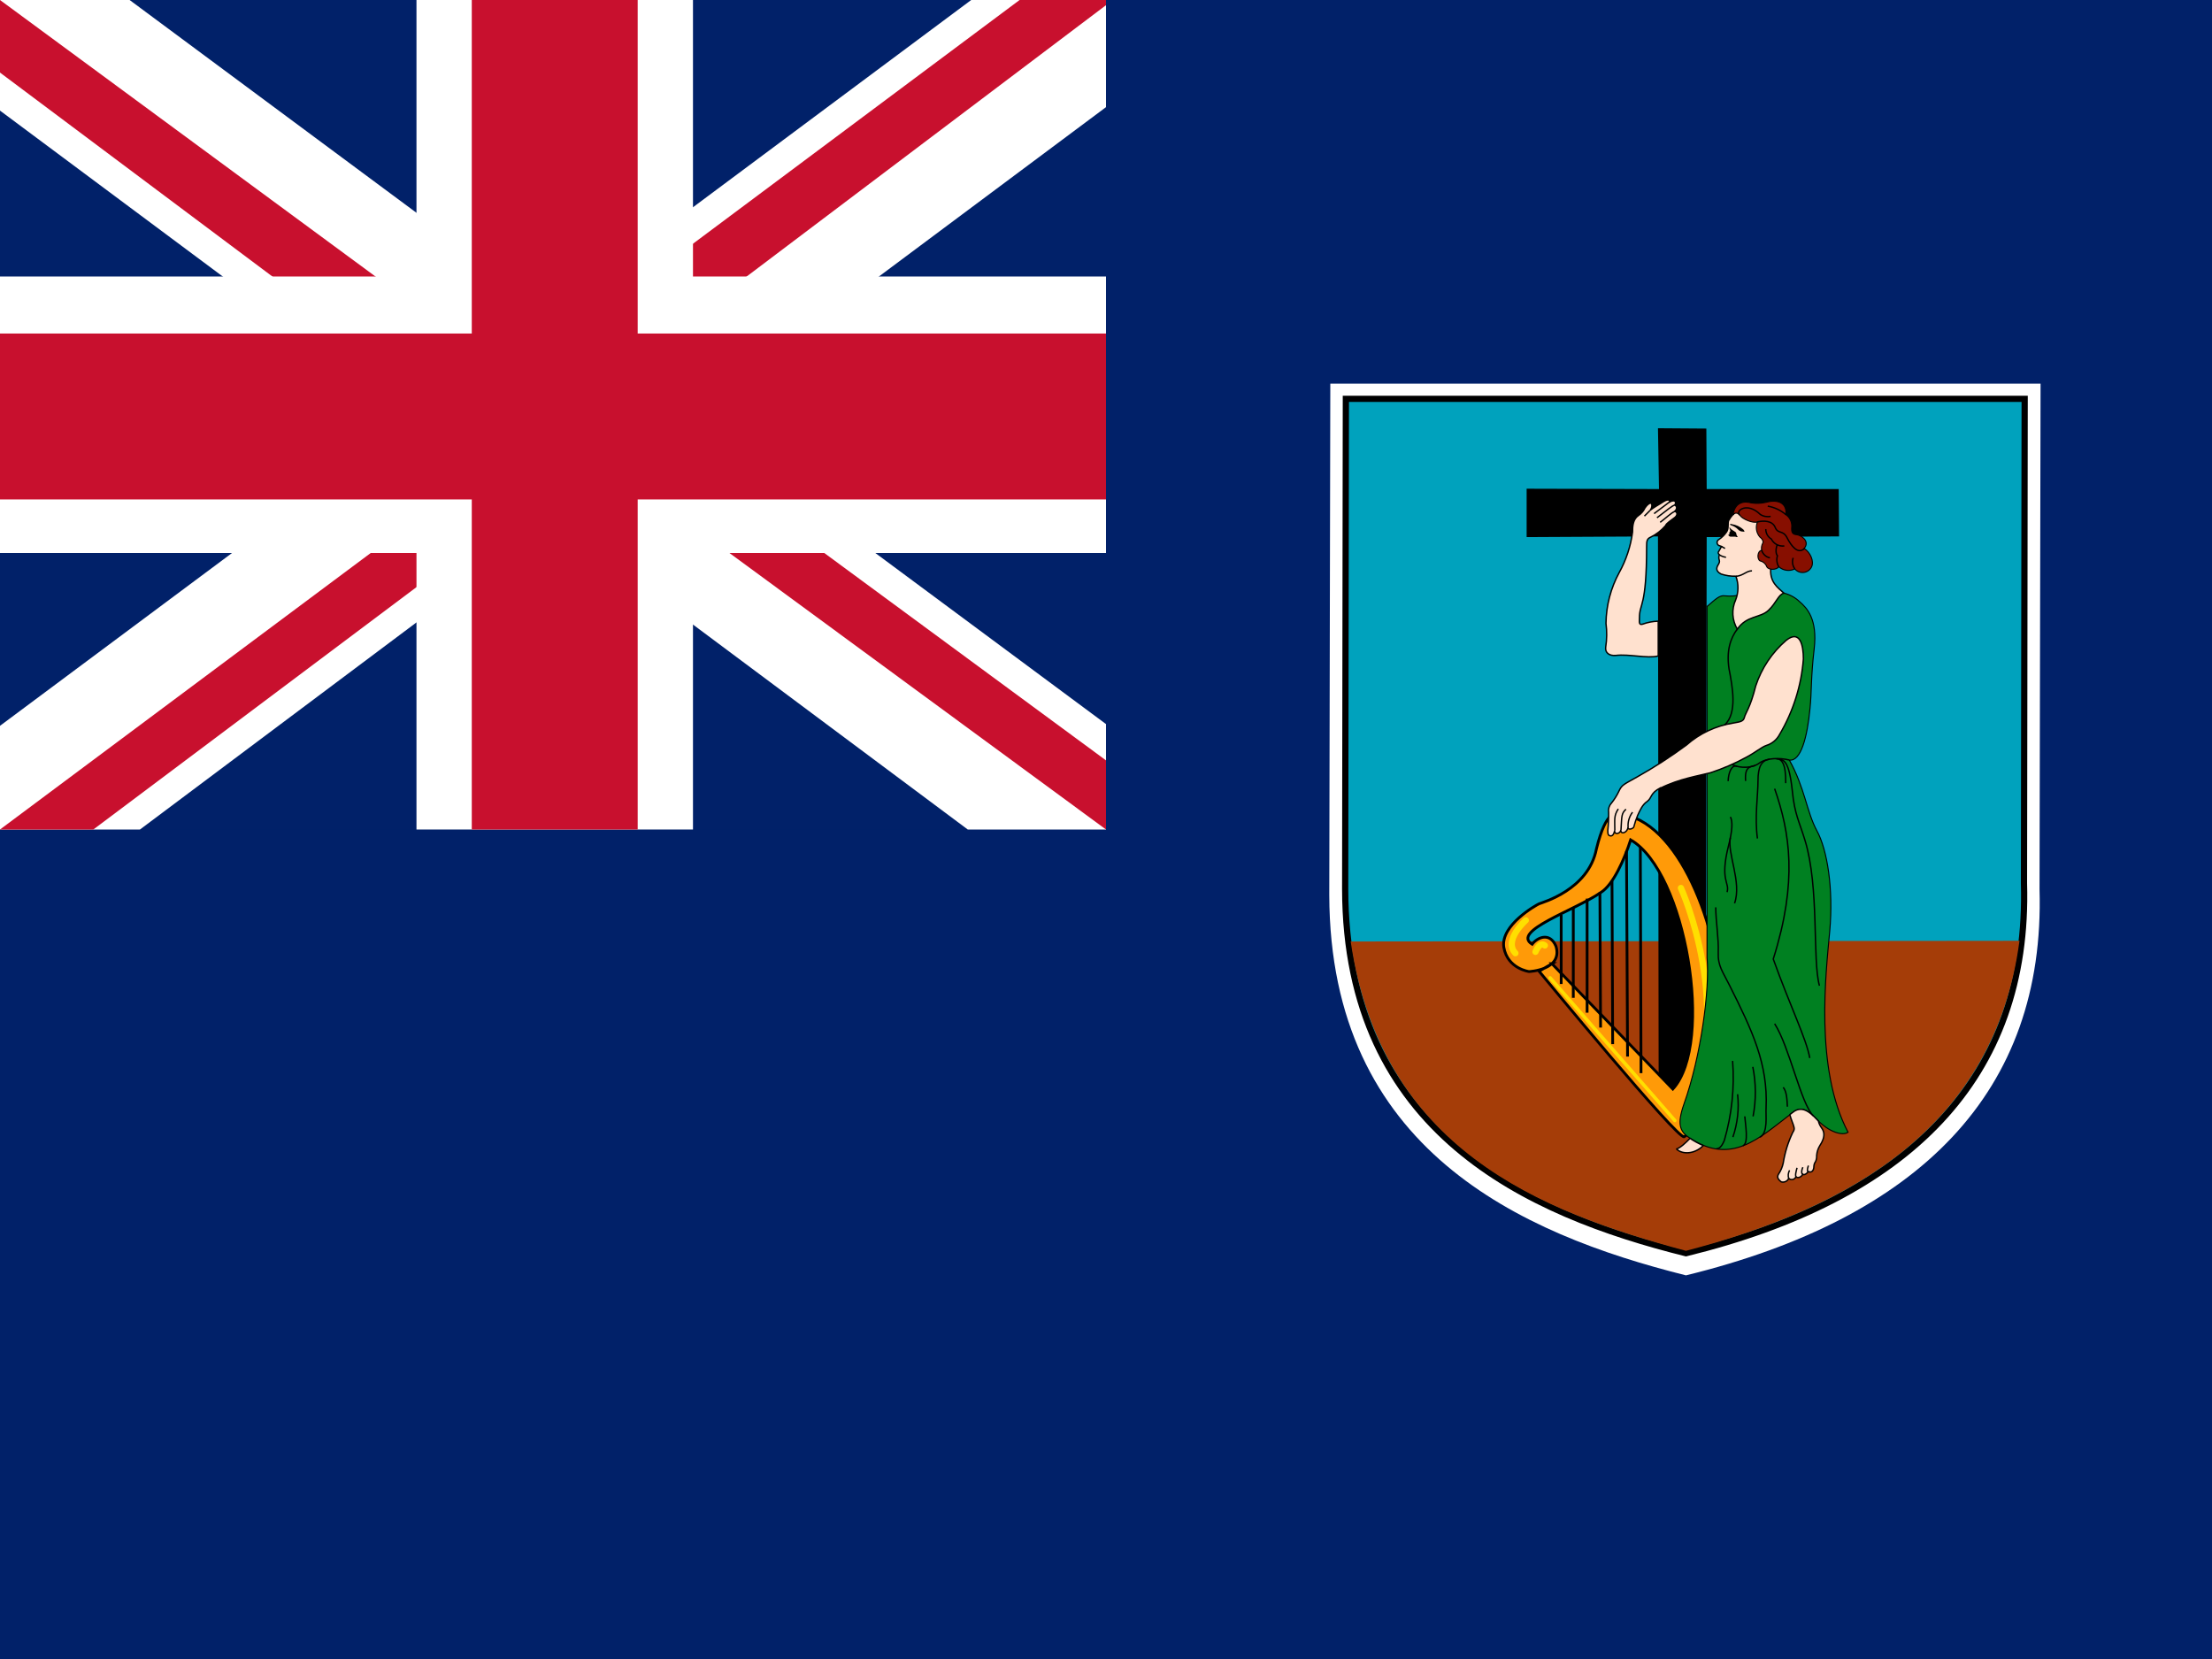
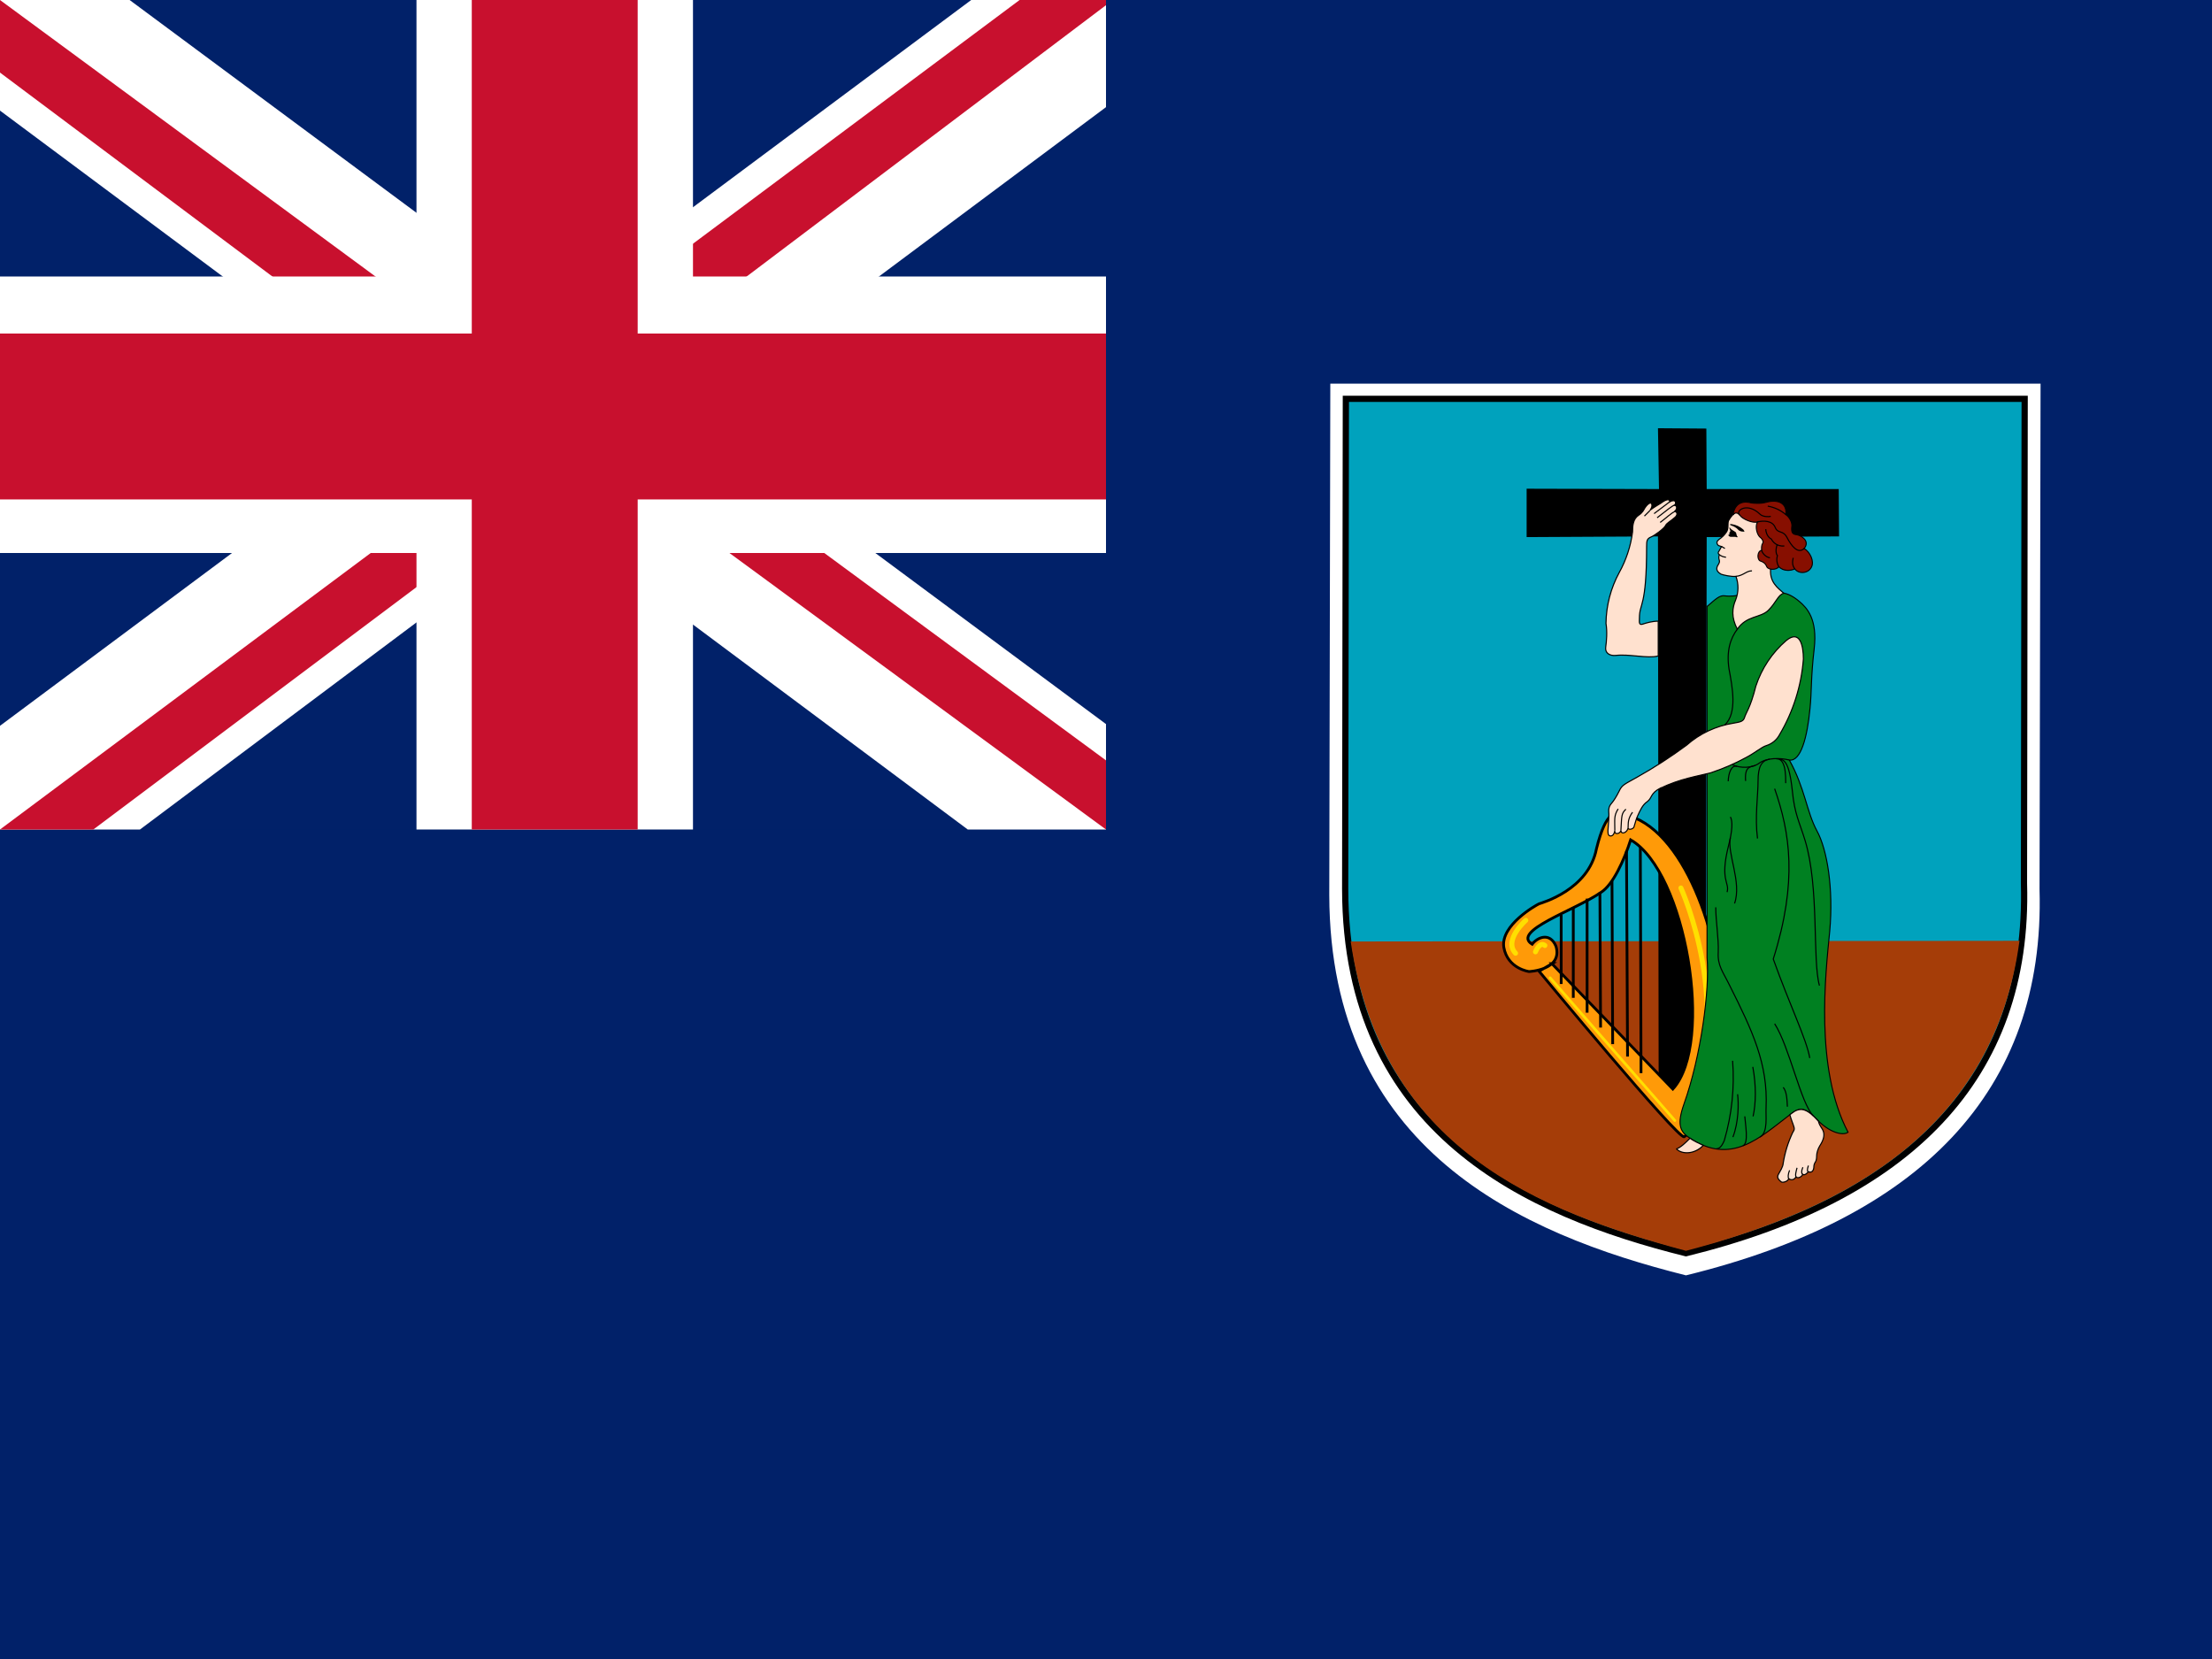
<svg xmlns="http://www.w3.org/2000/svg" id="flag-icons-ms" viewBox="0 0 640 480">
-   <path id="rect950" d="M0,0H640V480H0Z" fill="#012169" />
-   <path id="path962" d="M384.9,111H590.4l-.3,146.3c1.7,58.7-34.9,95.2-102.3,111.7-47.9-12-103-36.5-103.2-110l.3-148Z" fill="#fff" />
-   <path id="path964" d="M389.4,115.4H585.8l-.2,140.2c1.6,56.3-33.4,91.2-97.8,107-45.8-11.4-98.5-35-98.6-105.4Z" fill="#00a2bd" stroke="#000" stroke-width="1.8" />
-   <path id="path966" d="M584.3,272.2c-7.2,53.7-48.6,77.2-96.5,89.7-42.5-11.4-88.2-29.6-97-89.5Z" fill="#a53d08" />
-   <path id="path968" d="M480,141.5l-.3-17.6,14,.1.1,17.5H532l.1,13.7-38.3.2-.3,161.4-13.6.1-.2-161.7-38,.2v-14Z" />
-   <path id="path970" d="M449,278.8l35,36.3c12.1-13.3,3.7-63-12.2-72.1-1.9,5.9-5.1,13-8.6,15.2-7.5,5.2-26.1,11.2-19.9,15,1.4-1.9,5.1-3.7,6.9.6,2,6.9-7.8,7.3-7.8,7.3s-6.2-.8-7.3-7c-1-6.4,9.3-12.2,10.2-12.6s14.3-4,16.6-15.9c2.9-11.8,5.8-10,6.3-10.2,17.7,1.7,29.2,33.3,29.9,55.5s-9,37-10.8,38-42-47.9-42-47.9l3.8-2.2Z" fill="#ff9a08" stroke="#000" stroke-width="0.8" fill-rule="evenodd" />
-   <path id="path972" d="M474.6,245l.2,65.5" fill="#ff9a08" stroke="#000" stroke-width="0.8" />
-   <path id="path974" d="M470.6,246.3l.3,59.4" fill="#ff9a08" stroke="#000" stroke-width="0.8" />
-   <path id="path976" d="M466.4,254.9l.2,47.2" fill="#ff9a08" stroke="#000" stroke-width="0.8" />
-   <path id="path978" d="M462.9,258.2l.2,39.1" fill="#ff9a08" stroke="#000" stroke-width="0.8" />
-   <path id="path980" d="M459.2,260v33" fill="#ff9a08" stroke="#000" stroke-width="0.8" />
-   <path id="path982" d="M455.2,262.6v26.1" fill="#ff9a08" stroke="#000" stroke-width="0.8" />
-   <path id="path984" d="M451.7,264.7v20" fill="#ff9a08" stroke="#000" stroke-width="0.8" />
-   <g id="g994">
-     <path id="path986" d="M448.5,282.92l36.08,41.28" fill="none" stroke="#ffdf00" stroke-linecap="round" />
-     <path id="path988" d="M486.34,256.92s16.32,35.76,1.2,65.12" fill="none" stroke="#ffdf00" stroke-linecap="round" stroke-width="1.8" />
-     <path id="path990" d="M444.26,275.4s1.2-3.12,2.72-1.84" fill="none" stroke="#ffdf00" stroke-linecap="round" stroke-width="1.8" />
-     <path id="path992" d="M441.46,266.28s-6.56,5.76-3,9.52" fill="none" stroke="#ffdf00" stroke-linecap="round" stroke-width="1.8" />
+   <path id="rect950" fill="#012169" stroke-width=".7" d="M0 0h640v480H0z" opacity="1" stop-opacity="1" />
+   <path id="path962" fill="#fff" stroke-width=".8" d="M384.9 111h205.5l-.3 146.3c1.7 58.7-34.9 95.2-102.3 111.7-47.9-12-103-36.5-103.2-110l.3-148z" opacity="1" stop-opacity="1" />
+   <path id="path964" fill="#00a2bd" stroke="#000" stroke-width="1.8" d="M389.4 115.4h196.4l-.2 140.2c1.6 56.3-33.4 91.2-97.8 107-45.8-11.4-98.5-35-98.6-105.4l.2-141.8z" opacity="1" stop-opacity="1" />
+   <path id="path966" fill="#a53d08" stroke-width=".8" d="M584.3 272.2c-7.2 53.7-48.6 77.2-96.5 89.7-42.5-11.4-88.2-29.6-97-89.5l193.5-.2z" opacity="1" stop-opacity="1" />
+   <path id="path968" fill="#000" stroke-width=".8" d="m480 141.5-.3-17.6 14 .1.1 17.5H532l.1 13.7-38.3.2-.3 161.4-13.6.1-.2-161.7-38 .2v-14z" opacity="1" stop-opacity="1" />
+   <path id="path970" fill="#ff9a08" fill-rule="evenodd" stroke="#000" stroke-width=".8" d="m449 278.8 35 36.3c12.1-13.3 3.7-63-12.2-72.1-1.9 5.9-5.1 13-8.6 15.2-7.5 5.2-26.1 11.2-19.9 15 1.4-1.9 5.1-3.7 6.9.6 2 6.9-7.8 7.3-7.8 7.3s-6.2-.8-7.3-7c-1-6.4 9.3-12.2 10.2-12.6.8-.3 14.3-4 16.6-15.9 2.9-11.8 5.8-10 6.3-10.2 17.7 1.7 29.2 33.3 29.9 55.5.6 22.2-9 37-10.8 38-1.7.9-42-47.9-42-47.9l3.8-2.2z" opacity="1" stop-opacity="1" />
+   <path id="path972" fill="#ff9a08" stroke="#000" stroke-width=".8" d="m474.6 245 .2 65.5" opacity="1" stop-opacity="1" />
+   <path id="path974" fill="#ff9a08" stroke="#000" stroke-width=".8" d="m470.6 246.3.3 59.4" opacity="1" stop-opacity="1" />
+   <path id="path976" fill="#ff9a08" stroke="#000" stroke-width=".8" d="m466.4 254.9.2 47.2" opacity="1" stop-opacity="1" />
+   <path id="path978" fill="#ff9a08" stroke="#000" stroke-width=".8" d="m462.9 258.2.2 39.1" opacity="1" stop-opacity="1" />
+   <path id="path980" fill="#ff9a08" stroke="#000" stroke-width=".8" d="M459.2 260v33" opacity="1" stop-opacity="1" />
+   <path id="path982" fill="#ff9a08" stroke="#000" stroke-width=".8" d="M455.2 262.6v26.1" opacity="1" stop-opacity="1" />
+   <path id="path984" fill="#ff9a08" stroke="#000" stroke-width=".8" d="M451.7 264.7v20" opacity="1" stop-opacity="1" />
+   <g id="g994" fill="none" stroke="#ffdf00" stroke-linecap="round" stroke-width="1.8" opacity="1" transform="matrix(.8 0 0 .8 -230.7 -7)">
+     <path id="path986" stroke-width="1" d="m849 362.4 45.1 51.6" />
+     <path id="path988" d="M896.3 329.9s20.4 44.7 1.5 81.4" />
+     <path id="path990" d="M843.7 353s1.5-3.9 3.4-2.3" />
+     <path id="path992" d="M840.2 341.6s-8.2 7.2-3.7 11.9" />
  </g>
-   <path id="path998" d="M494,175.4c2.3-2,3.6-3.3,5.1-3a14.13,14.13,0,0,0,5-.4,31.08,31.08,0,0,1,12-.4,9.92,9.92,0,0,1,4.6,2.5c2.1,1.8,5.2,5,4.2,13.6s-.7,12.3-1.2,17.2c-.8,8.5-2.7,15.5-6,15,4.5,8,5,15,8,20.5s4.8,16.8,3.7,29-4.4,39.7,5.3,58.2c-1.6,1.1-5.5,0-9-3.7s-5-3.6-7.8-1.4c-8.8,6.7-17,14.8-29.1,6.7-2.8-1.8-3.6-4-1.6-9.7,5-14,7.5-33.4,6.7-42.4V175.4Z" fill="#008021" stroke="#000" stroke-width="0.3" />
-   <g id="g1010">
-     <path id="path1000" d="M502.26,166.76a9.6,9.6,0,0,1-.08,6.8,9.21,9.21,0,0,0,.48,8.48c2.72-4,6.64-3.2,9-5.44s2.8-4.48,4.48-5c-1.68-1.52-4.32-3.2-3.76-7.52s6.64-8,1.12-14.64a8,8,0,0,0-13.36,1.2c-.32.8.16,2.4-.72,3.44a8.24,8.24,0,0,1-2.08,2,1,1,0,0,0-.24,1.6c.24.24.64.24,1,.4l-.8,1.44c-.32.32-.16.64.16,1-.48,1.36.4,1.6-.16,2.56s-1.2,2,.64,3a12.62,12.62,0,0,0,4.32.64Z" fill="#ffe1cf" stroke="#000" stroke-width="0.4" />
-     <path id="path1002" d="M479.78,189.8c-3.2.8-8.4-.64-12.32-.16-1.76.16-3.12-.72-2.88-2.4a24.32,24.32,0,0,0,.08-6.88,31.55,31.55,0,0,1,3.84-14.72A33.07,33.07,0,0,0,472.34,154c0-1.84.16-3.84,1.76-4.88a5.26,5.26,0,0,0,1.84-2.16c1-1.44,1.92-1.76,2-.88a2.06,2.06,0,0,1-.56,1.6c1-.8,2.8-1.84,3.2-2.08s2.4-1.76,2.56-.4c.8-.4,1.36-.4,1.6,0a.84.84,0,0,1-.32,1c.56-.08,1.2.88,0,1.84.64-.24,1.28.8.16,1.68s-2.4,1.6-2.72,2.4a13.64,13.64,0,0,1-4.24,3.28c-1.12.48-1.2,1.12-1.2,2.72,0,17.76-2.08,16.32-2.08,20.64,0,1.12-.24,2.16.88,1.84a14.89,14.89,0,0,1,4.56-.88V189.8Z" fill="#ffe1cf" stroke="#000" stroke-width="0.4" />
-     <path id="path1004" d="M480.5,228c5.2-2.64,11.2-3.6,14.32-4.4a62.13,62.13,0,0,0,10.4-4.48c2.48-1.28,4.48-3,5.84-3.44a6.46,6.46,0,0,0,3.84-3.2,50.44,50.44,0,0,0,6.88-21.84c0-4-1-8.56-5-5.36a29.63,29.63,0,0,0-8.8,13.2c-1.6,6.4-3,7.84-3.28,9.12s-1.68,1.28-3.2,1.6a26.76,26.76,0,0,0-13.6,6.4,136.65,136.65,0,0,1-14.24,9.2c-3.68,2.08-4.4,2.24-5.2,4a17.88,17.88,0,0,1-2.24,3.6,3.11,3.11,0,0,0-.8,2.56,42.52,42.52,0,0,1-.24,5.36c0,1.2.24,1.44.72,1.52s1-.16,1.28-1.6c-.24,1.44,1.68,1,1.76-.08,0,1.52,2,.64,2.08-.8,0,1,1.6.32,1.68-.08a27.52,27.52,0,0,1,1.12-3.36c.64-1.36,1.36-3.12,2.72-4,1.52-1.12.8-2.4,3.92-4Z" fill="#ffe1cf" stroke="#000" stroke-width="0.4" />
-     <path id="path1006" d="M517.86,322.52c.32,1.28,1,2.72,1.2,3.6s-.16,1.12-.4,1.6a32.68,32.68,0,0,0-2.72,8.8,9,9,0,0,1-1.36,3.2c-.48.8-.24,1.44.8,2.24a1.86,1.86,0,0,0,2.16-1,1.32,1.32,0,0,0,2.08-.48c.56.48,1.44.16,2-.72.48.32,1.28-.32,1.6-.8.8.4,1.6-.08,1.6-1.6a2.51,2.51,0,0,1,.48-1.28,3.85,3.85,0,0,0,.32-1.76,6.24,6.24,0,0,1,.88-2.8c.56-.88,1.52-2.48,1.12-4-.4-1.36-1-1.28-1.52-3.2-1.28-1.36-3-3.2-4.8-3.36s-2.8,1.12-3.44,1.52Z" fill="#ffe1cf" stroke="#000" stroke-width="0.4" />
-     <path id="path1008" d="M485.06,332.44c1.6,1.6,5.2,1.6,7.76-1a22.63,22.63,0,0,1-3.84-2.08c-1.28,1.28-2.72,2.72-4,3.12Z" fill="#ffe1cf" stroke="#000" stroke-width="0.4" />
+   <path id="path998" fill="#008021" stroke="#000" stroke-width=".3" d="M494 175.4c2.3-2 3.6-3.3 5.1-3 1.5.2 3.5 0 5-.4a31 31 0 0 1 12-.4c1 .2 2.5.7 4.6 2.5 2.1 1.8 5.2 5 4.2 13.6s-.7 12.3-1.2 17.2c-.8 8.5-2.7 15.5-6 15 4.5 8 5 15 8 20.5s4.8 16.8 3.7 29c-1.2 12.3-4.4 39.7 5.3 58.2-1.6 1.1-5.5 0-9-3.7s-5-3.6-7.8-1.4c-8.8 6.7-17 14.8-29.1 6.7-2.8-1.8-3.6-4-1.6-9.7 5-14 7.5-33.4 6.7-42.4V175.4z" opacity="1" stop-opacity="1" />
+   <g id="g1010" fill="#ffe1cf" stroke="#000" stroke-width=".4" opacity="1" transform="matrix(.8 0 0 .8 -230.7 -7)">
+     <path id="path1000" d="M916.2 217.2a12 12 0 0 1-.1 8.5c-1.3 3-1.6 6.4.6 10.6 3.4-5 8.3-4 11.2-6.8 2.9-2.9 3.5-5.6 5.6-6.2-2.1-1.9-5.4-4-4.7-9.4.7-5.5 8.3-10 1.4-18.3a10 10 0 0 0-16.7 1.5c-.4 1 .2 3-.9 4.3-.7 1-1.6 1.8-2.6 2.5-.6.5-1 1.1-.3 2 .3.3.8.3 1.3.5l-1 1.8c-.4.4-.2.8.2 1.2-.6 1.7.5 2-.2 3.2-.7 1.1-1.5 2.5.8 3.8.7.3 3.8 1 5.4.8z" />
+     <path id="path1002" d="M888.1 246c-4 1-10.5-.8-15.4-.2-2.2.2-3.9-.9-3.6-3 .3-2.2.6-5.5.1-8.6a39.5 39.5 0 0 1 4.8-18.4 41.2 41.2 0 0 0 4.8-14.6c0-2.3.2-4.8 2.2-6.1 1.5-1 1.8-1.9 2.3-2.7 1.2-1.8 2.4-2.2 2.5-1.1.1.6-.1 1.2-.7 2 1.3-1 3.5-2.3 4-2.6.5-.4 3-2.2 3.2-.5 1-.5 1.7-.5 2 0 .2.7 0 .9-.4 1.3.7-.1 1.5 1.1 0 2.3.8-.3 1.6 1 .2 2.1-1.3 1.2-3 2-3.4 3-.5 1-4 3.6-5.3 4.1-1.4.6-1.5 1.4-1.5 3.4 0 22.2-2.6 20.4-2.6 25.8 0 1.4-.3 2.7 1.1 2.3 1.5-.5 3.6-1.1 5.7-1.1v12.5z" />
+     <path id="path1004" d="M889 293.8c6.5-3.3 14-4.5 17.9-5.5a78 78 0 0 0 13-5.6c3.1-1.6 5.6-3.8 7.3-4.3a8.1 8.1 0 0 0 4.8-4 63 63 0 0 0 8.6-27.3c0-5-1.3-10.7-6.2-6.7a37 37 0 0 0-11 16.5c-2 8-3.7 9.8-4.1 11.4-.5 1.6-2.1 1.6-4 2a33.4 33.4 0 0 0-17 8 170 170 0 0 1-17.8 11.5c-4.6 2.6-5.5 2.8-6.5 5-1 2-2 3.6-2.8 4.5-.9 1-1.1 2-1 3.2.2 1-.2 5.3-.3 6.7 0 1.5.3 1.8.9 1.9.5 0 1.3-.2 1.6-2-.3 1.8 2.1 1.2 2.2-.1 0 1.9 2.5.8 2.6-1 0 1.3 2 .4 2.1-.1.5-1.5.8-3 1.4-4.2.8-1.7 1.7-3.9 3.4-5 1.9-1.4 1-3 4.9-5z" />
+     <path id="path1006" d="M935.7 411.9c.4 1.6 1.2 3.4 1.5 4.5.3 1-.2 1.4-.5 2a41 41 0 0 0-3.4 11c-.1 1.5-1.2 3-1.7 4-.6 1-.3 1.8 1 2.8.5.4 2.5-.2 2.7-1.2.8.7 2 .5 2.6-.6.7.6 1.8.2 2.5-.9.6.4 1.6-.4 2-1 1 .5 2-.1 2-2 0-.5.3-1.2.6-1.6.3-.5.4-1.4.4-2.2 0-.8.4-2.4 1.1-3.5.7-1.1 1.9-3.1 1.4-5-.5-1.7-1.2-1.6-1.9-4-1.6-1.7-3.7-4-6-4.2-2.2-.1-3.5 1.4-4.3 1.9z" />
+     <path id="path1008" d="M894.7 424.3c2 2 6.5 2 9.7-1.3-1.1-.5-3.7-1.7-4.8-2.6-1.6 1.6-3.4 3.4-5 3.9z" />
  </g>
-   <path id="path1012" d="M501.4,149c.6-4,3.5-4,5.3-3.5a11.43,11.43,0,0,0,4.4-.2c3.4-.9,6,.3,5.6,3.6a4,4,0,0,1,1.7,3.7c-.1,1.4.2,2,1.4,2.1s4,1.8,2.2,4c1.7,1,3,3.7,2.1,5.4a2.91,2.91,0,0,1-4.8.5,4.16,4.16,0,0,1-4.6-.6c-.9,1-3,.9-3.5,0a2.69,2.69,0,0,0-1.9-1.7c-.9-.3-1-2.8.4-3.1a3,3,0,0,1,.3-2c.3-.4,0-1.2-.8-1.8a4.21,4.21,0,0,1-.7-4.4c-1.4.5-4.4-.9-5-1.8S501.9,148.2,501.4,149Z" fill="#870f00" stroke="#000" stroke-width="0.3" />
-   <g id="g1088">
-     <path id="path1014" d="M502.26,166.76c2.24-.24,3-1.6,4.64-1.6" fill="none" stroke="#000" stroke-width="0.4" />
-     <path id="path1016" d="M497.46,160.52l.56.32a4.39,4.39,0,0,0,1.36.4" fill="none" stroke="#000" stroke-width="0.4" />
-     <path id="path1018" d="M498.1,158.12l1,.56" fill="none" stroke="#000" stroke-width="0.4" />
-     <path id="path1020" d="M503.3,149c-1.28-1.28,2.24-3.84,6-.16a4,4,0,0,0,3,.56" fill="none" stroke="#000" stroke-width="0.4" />
-     <path id="path1022" d="M508.5,151c1.76-.4,4.32-.4,5.12,1.6s2.24.64,3.44,3,3.12,4.88,5,3.12" fill="none" stroke="#000" stroke-width="0.4" />
-     <path id="path1024" d="M514.66,164a4,4,0,0,1-.4-3.2c-.64-.8-.4-2.48,0-3.28" fill="none" stroke="#000" stroke-width="0.4" />
-     <path id="path1026" d="M509.7,159.16a3.12,3.12,0,0,0,2.4,2.24" fill="none" stroke="#000" stroke-width="0.4" />
-     <path id="path1028" d="M519.3,164.6a3.51,3.51,0,0,1-.48-3.2" fill="none" stroke="#000" stroke-width="0.4" />
-     <path id="path1030" d="M510.9,153.08a3.28,3.28,0,0,0,1.6,2.88,3.68,3.68,0,0,0,3.76,2" fill="none" stroke="#000" stroke-width="0.4" />
-     <path id="path1032" d="M516.74,148.92a10.9,10.9,0,0,0-5.28-2.48" fill="none" stroke="#000" stroke-width="0.4" />
-     <path id="path1034" d="M502.66,182c-2,2.64-3.2,6.32-2.4,11.52,1,5.2,2.48,12.8-1.28,16.24" fill="none" stroke="#000" stroke-width="0.4" />
-     <path id="path1036" d="M517.62,219.88c-2.64-.64-6.4-.64-8.56.88-2,1.52-5.52,1.6-7.84.48" fill="none" stroke="#000" stroke-width="0.4" />
-     <path id="path1038" d="M512,219.64c-2.32.4-3.36,2.08-3.36,6.32s-1,10.48-.16,16.64" fill="none" stroke="#000" stroke-width="0.4" />
-     <path id="path1040" d="M507.86,221.48c-1.6.4-3.12.4-2.8,4.48" fill="none" stroke="#000" stroke-width="0.4" />
-     <path id="path1042" d="M500,226c.08-2.4,1-4.8,2.56-4.32" fill="none" stroke="#000" stroke-width="0.4" />
-     <path id="path1044" d="M516.66,226.6c.08-5.6-1.12-7.12-2.72-7,2.16,0,3.68.32,4.64,9.28.64,6.72,2.08,9,3.68,14.32,4.16,13.6,2.08,34.56,4.16,42" fill="none" stroke="#000" stroke-width="0.4" />
-     <path id="path1046" d="M513.46,228.2c4.4,12.64,6.72,26.72-.4,49.28,4.8,13.44,9.6,23.12,10.56,28.64" fill="none" stroke="#000" stroke-width="0.4" />
-     <path id="path1048" d="M499.7,258.12c.8-2.88-2.16-3.2.4-13.36,1.12-4.4,1.28-7,.56-8.4" fill="none" stroke="#000" stroke-width="0.4" />
-     <path id="path1050" d="M500.66,242.36c-1,4.48,3.36,12.88,1.2,19" fill="none" stroke="#000" stroke-width="0.4" />
-     <path id="path1052" d="M496.42,262.52c0,4,.88,9,.72,13s1.36,5.68,3.2,9.44c6.72,13.36,11.2,22.88,10.64,35.52-.16,2.32.64,7.2-1.76,8.56" fill="none" stroke="#000" stroke-width="0.4" />
-     <path id="path1054" d="M496.58,332.36c.72,0,1.44-.32,2.32-2.4a64.74,64.74,0,0,0,2.4-23" fill="none" stroke="#000" stroke-width="0.4" />
-     <path id="path1056" d="M502.74,316.6a28.71,28.71,0,0,1-1.36,12.4" fill="none" stroke="#000" stroke-width="0.4" />
-     <path id="path1058" d="M507.14,308.68a37.31,37.31,0,0,1,.08,14.32" fill="none" stroke="#000" stroke-width="0.4" />
-     <path id="path1060" d="M504.82,323c.16,2.24,1.2,8-.56,8.48" fill="none" stroke="#000" stroke-width="0.4" />
-     <path id="path1062" d="M513.46,296.2c4.32,6.72,7.6,23.2,11.2,26.64" fill="none" stroke="#000" stroke-width="0.4" />
-     <path id="path1064" d="M517.14,320.2c-.08-1.84-.16-4.4-1.2-5.6" fill="none" stroke="#000" stroke-width="0.4" />
-     <path id="path1066" d="M471.06,239.4a6.46,6.46,0,0,1,1.28-4.4" fill="none" stroke="#000" stroke-width="0.4" />
-     <path id="path1068" d="M469,240.2c.24-4.4.16-4.8,1.44-6.08" fill="none" stroke="#000" stroke-width="0.4" />
-     <path id="path1070" d="M467.22,240.28c0-3.2-.32-4.24,1-6.24" fill="none" stroke="#000" stroke-width="0.4" />
-     <path id="path1072" d="M483.14,145.16l-4.56,3.44" fill="none" stroke="#000" stroke-width="0.4" />
-     <path id="path1074" d="M484.42,146.2c-.56.08-2.16,1.44-5,3.6" fill="none" stroke="#000" stroke-width="0.4" />
-     <path id="path1076" d="M484.5,148c-1,.4-2.64,2-4.16,3.12" fill="none" stroke="#000" stroke-width="0.4" />
-     <path id="path1078" d="M477.38,147.72l-1.6,1.6" fill="none" stroke="#000" stroke-width="0.4" />
-     <path id="path1080" d="M517.54,341a3,3,0,0,1,.24-2.4" fill="none" stroke="#000" stroke-width="0.4" />
-     <path id="path1082" d="M519.7,340.52c-.4-.32,0-1.76.24-2.64" fill="none" stroke="#000" stroke-width="0.4" />
-     <path id="path1084" d="M521.62,339.8c-.4-.16-.48-1,0-2.08" fill="none" stroke="#000" stroke-width="0.4" />
-     <path id="path1086" d="M523.14,339c-.24-.08-.32-.56.08-1.76" fill="none" stroke="#000" stroke-width="0.4" />
+   <path id="path1012" fill="#870f00" stroke="#000" stroke-width=".3" d="M501.4 149c.6-4 3.5-4 5.3-3.5.8.1 2.6.3 4.4-.2 3.4-.9 6 .3 5.6 3.6 1 .7 2 2.3 1.7 3.7-.1 1.4.2 2 1.4 2.1 1.3.2 4 1.8 2.2 4 1.7 1 3 3.7 2.1 5.4-.9 1.8-3.6 2.1-4.8.5-1.3.6-3.3.7-4.6-.6-.9 1-3 .9-3.5 0-.4-1-1-1.4-1.9-1.7-.9-.3-1-2.8.4-3.1-.1-.8 0-1.6.3-2 .3-.4 0-1.2-.8-1.8-.8-.7-1.5-3-.7-4.4-1.4.5-4.4-.9-5-1.8-.7-1-1.6-1-2.1-.2z" opacity="1" stop-opacity="1" />
+   <g id="g1088" fill="none" stroke="#000" stroke-width=".4" opacity="1" transform="matrix(.8 0 0 .8 -230.7 -7)">
+     <path id="path1014" d="M916.2 217.2c2.8-.3 3.7-2 5.8-2" />
+     <path id="path1016" d="m910.2 209.4.7.4c.5.3 1.2.4 1.7.5" />
+     <path id="path1018" d="m911 206.4 1.2.7" />
+     <path id="path1020" d="M917.5 195c-1.6-1.6 2.8-4.8 7.5-.2 1 .9 3.1.9 3.8.7" />
+     <path id="path1022" d="M924 197.5c2.2-.5 5.4-.5 6.4 2 1 2.4 2.8.8 4.3 3.7 1.5 2.9 3.9 6.1 6.2 3.9" />
+     <path id="path1024" d="M931.7 213.7a5 5 0 0 1-.5-4c-.8-1-.5-3.1 0-4.1" />
+     <path id="path1026" d="M925.5 207.7c.1.9 1.3 2.5 3 2.8" />
+     <path id="path1028" d="M937.5 214.5c-1-1.3-.9-2.5-.6-4" />
+     <path id="path1030" d="M927 200.1c0 1.3.7 3 2 3.6.4.8 1.8 2.8 4.7 2.5" />
+     <path id="path1032" d="M934.3 194.9a13.6 13.6 0 0 0-6.6-3.1" />
+     <path id="path1034" d="M916.7 236.3c-2.5 3.3-4 7.9-3 14.4 1.2 6.5 3.1 16-1.6 20.3" />
+     <path id="path1036" d="M935.4 283.6c-3.3-.8-8-.8-10.7 1.1-2.5 1.9-6.9 2-9.8.6" />
+     <path id="path1038" d="M928.4 283.3c-2.9.5-4.2 2.6-4.2 7.9 0 5.3-1.2 13.1-.2 20.8" />
+     <path id="path1040" d="M923.2 285.6c-2 .5-3.9.5-3.5 5.6" />
+     <path id="path1042" d="M913.4 291.3c.1-3 1.2-6 3.2-5.4" />
+     <path id="path1044" d="M934.2 292c.1-7-1.4-8.9-3.4-8.8 2.7 0 4.6.4 5.8 11.6.8 8.4 2.6 11.3 4.6 17.9 5.2 17 2.6 43.2 5.2 52.5" />
+     <path id="path1046" d="M930.2 294c5.5 15.8 8.4 33.4-.5 61.6 6 16.8 12 28.9 13.2 35.8" />
+     <path id="path1048" d="M913 331.4c1-3.6-2.7-4 .5-16.7 1.4-5.5 1.6-8.8.7-10.5" />
+     <path id="path1050" d="M914.2 311.7c-1.3 5.6 4.2 16.1 1.5 23.8" />
+     <path id="path1052" d="M908.9 336.9c0 5 1.1 11.3.9 16.2-.3 4.9 1.7 7.1 4 11.8 8.4 16.7 14 28.6 13.3 44.4-.2 2.9.8 9-2.2 10.7" />
+     <path id="path1054" d="M909.1 424.2c.9 0 1.8-.4 2.9-3a81 81 0 0 0 3-28.8" />
+     <path id="path1056" d="M916.8 404.5c.4 3.3.4 10.1-1.7 15.5" />
+     <path id="path1058" d="M922.3 394.6c1.3 7 1.1 13.4.1 17.9" />
+     <path id="path1060" d="M919.4 412.5c.2 2.8 1.5 10-.7 10.6" />
+     <path id="path1062" d="M930.2 379c5.4 8.4 9.5 29 14 33.3" />
+     <path id="path1064" d="M934.8 409c-.1-2.3-.2-5.5-1.5-7" />
+     <path id="path1066" d="M877.2 308c.1-1.5-.2-3 1.6-5.5" />
+     <path id="path1068" d="M874.6 309c.3-5.5.2-6 1.8-7.6" />
+     <path id="path1070" d="M872.4 309.1c0-4-.4-5.3 1.2-7.8" />
+     <path id="path1072" d="m892.3 190.2-5.7 4.3" />
+     <path id="path1074" d="M893.9 191.5c-.7.1-2.7 1.8-6.2 4.5" />
+     <path id="path1076" d="M894 193.8c-1.2.5-3.3 2.5-5.2 3.9" />
+     <path id="path1078" d="m885.1 193.4-2 2" />
+     <path id="path1080" d="M935.3 435c-.3-.3-.3-1.6.3-3" />
+     <path id="path1082" d="M938 434.4c-.5-.4 0-2.2.3-3.3" />
+     <path id="path1084" d="M940.4 433.5c-.5-.2-.6-1.2 0-2.6" />
+     <path id="path1086" d="M942.3 432.5c-.3-.1-.4-.7.1-2.2" />
  </g>
-   <g id="g1094">
-     <path id="path1090" d="M500.5,152.68c.8,1,1.68,1,1.84,1.6a1.85,1.85,0,0,0,.4,1c.16.16-.4.16-.64,0h-1.36c-.4,0-.88-.56-.64-.56s.32-.16.24-.4a.83.83,0,0,1,.32-.64l-.08-.32c-.16-.32-.32-1-.08-.8Z" />
-     <path id="path1092" d="M501,151.64a6.38,6.38,0,0,1,3.44,1.6c.64.8.08.56-.24.56a1.8,1.8,0,0,1-1.36-.64A4.66,4.66,0,0,0,500.9,152c-.32-.08-.64-.48.08-.4Z" />
+   <g id="g1094" fill="#000" stroke="none" stroke-width=".4" opacity="1" transform="matrix(.8 0 0 .8 -230.7 -7)">
+     <path id="path1090" d="M914 199.6c1 1.3 2.1 1.2 2.3 2 .2 1 .3 1 .5 1.3.2.2-.5.2-.8 0h-1.7c-.5 0-1.1-.7-.8-.7.4-.1.4-.2.3-.5 0-.3.2-.7.4-.8l-.1-.4c-.2-.4-.4-1.2-.1-1z" />
+     <path id="path1092" d="M914.6 198.3a8 8 0 0 1 4.3 2c.8 1 .1.7-.3.7s-1.3-.2-1.7-.8a5.8 5.8 0 0 0-2.4-1.4c-.4-.1-.8-.6.1-.5z" />
  </g>
-   <path id="path1746" d="M0,0H320V240H0Z" fill="#012169" />
-   <path id="path1748" d="M37.5,0l122,90.5L281,0h39V31L200,120.5l120,89V240H280L160,150.5,40.5,240H0V210l119.5-89L0,32V0Z" fill="#fff" />
-   <path id="path1750" d="M212,140.5,320,220v20L184.5,140.5Zm-92,10,3,17.5L27,240H0ZM320,0V1.5l-124.5,94,1-22L295,0ZM0,0,119.5,88h-30L0,21Z" fill="#c8102e" />
-   <path id="path1752" d="M120.5,0V240h80V0ZM0,80v80H320V80Z" fill="#fff" />
-   <path id="path1754" d="M0,96.5v48H320v-48ZM136.5,0V240h48V0Z" fill="#c8102e" />
+   <path id="path1746" fill="#012169" stroke-width=".5" d="M0 0h320v240H0z" opacity="1" stop-opacity="1" />
+   <path id="path1748" fill="#FFF" stroke-width=".5" d="m37.5 0 122 90.5L281 0h39v31l-120 89.5 120 89V240h-40l-120-89.5L40.5 240H0v-30l119.5-89L0 32V0z" opacity="1" stop-opacity="1" />
+   <path id="path1750" fill="#C8102E" stroke-width=".5" d="M212 140.5 320 220v20l-135.5-99.5zm-92 10 3 17.5-96 72H0zM320 0v1.5l-124.5 94 1-22L295 0zM0 0l119.5 88h-30L0 21z" opacity="1" stop-opacity="1" />
+   <path id="path1752" fill="#FFF" stroke-width=".5" d="M120.5 0v240h80V0zM0 80v80h320V80z" opacity="1" stop-opacity="1" />
+   <path id="path1754" fill="#C8102E" stroke-width=".5" d="M0 96.5v48h320v-48zM136.5 0v240h48V0z" opacity="1" stop-opacity="1" />
</svg>
